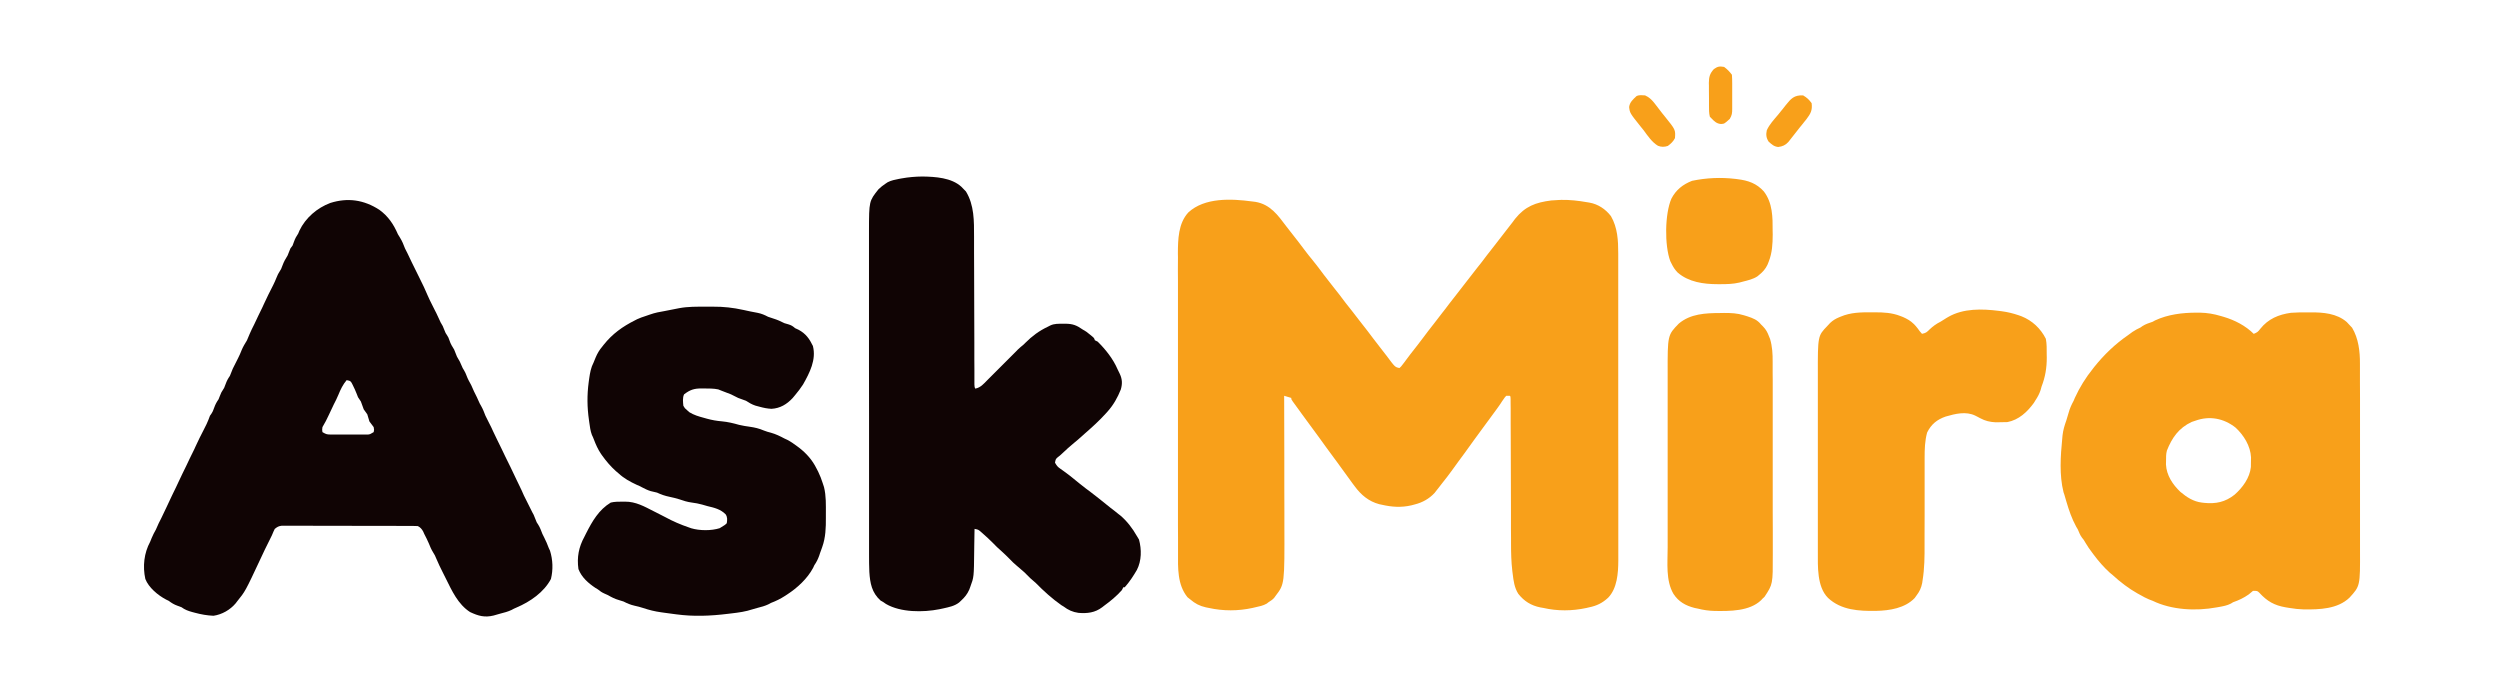
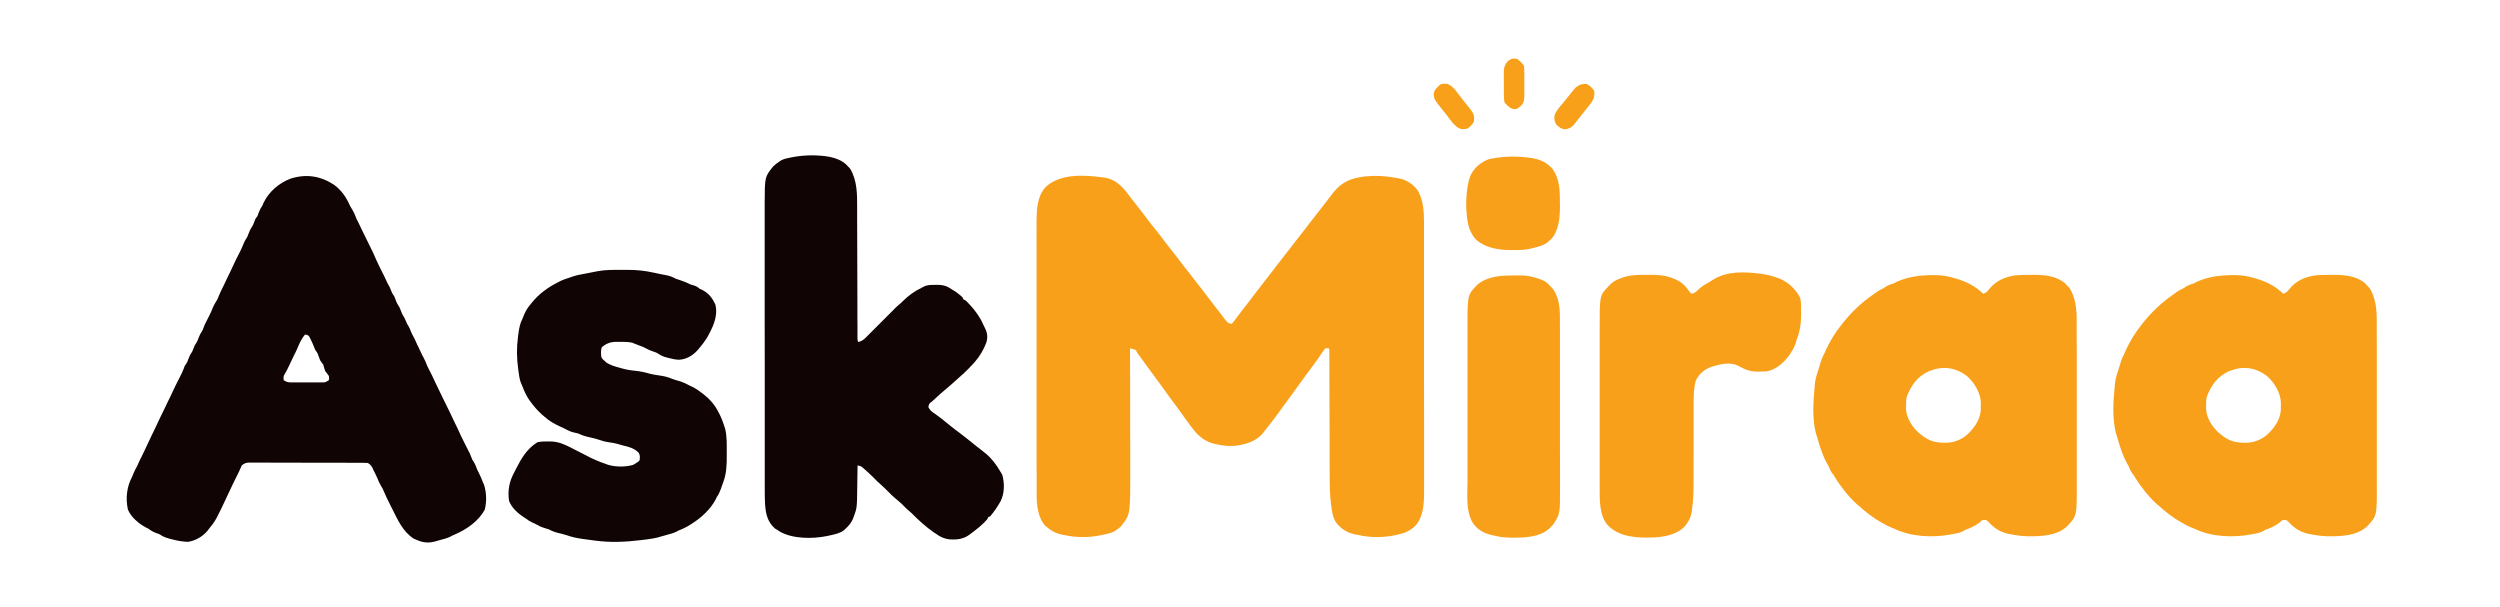
- <svg xmlns="http://www.w3.org/2000/svg" viewBox="32 32 3512 968">
+ <svg xmlns="http://www.w3.org/2000/svg" viewBox="32 32 3991 968">
  <path fill="#100404" transform="translate(1327.848,279.9648)" d="M0 0 C18.2 0.3 40.8 1.6 54.8 14.5 C55.6 15.3 56.3 16.2 57.2 17 C57.8 17.7 57.8 17.7 61.1 21 C72.9 40.3 72.5 62.7 72.5 84.5 C72.5 86.8 72.5 89.1 72.5 91.4 C72.5 96.4 72.5 101.3 72.5 106.3 C72.5 114.1 72.6 121.9 72.6 129.8 C72.6 142.1 72.7 154.5 72.7 166.8 C72.7 189 72.8 211.1 72.9 233.3 C72.9 241.1 72.9 248.9 72.9 256.7 C72.9 261.5 73 266.3 73 271.1 C73 273.4 73 275.6 73 277.8 C73 280.9 73 283.9 73 287 C73 288.7 73 290.4 73 292.2 C73.2 296 73.2 296 74.2 298 C81.7 296.5 85.9 291.4 91.2 286 C104.5 272.7 117.8 259.4 131.2 246 C131.6 245.6 131.6 245.6 134 243.1 C136.6 240.6 139.4 238.3 142.2 236 C142.9 235.3 143.7 234.5 144.5 233.7 C154.1 224.1 163.9 216.8 176.2 211 C177.3 210.5 178.4 209.9 179.5 209.3 C185.3 206.5 191.2 206.9 197.5 206.8 C198.5 206.8 199.5 206.8 200.6 206.8 C211.1 206.8 216.6 209 225.2 215 C226.8 216 228.5 217 230.2 218 C232.1 219.5 234 221 235.9 222.5 C236.4 222.9 236.4 222.9 238.8 224.9 C241.2 227 241.2 227 242.2 230 C243.5 230.7 244.8 231.4 246.2 232 C257.6 243.3 267.9 256.3 274.2 271 C275 272.8 275.9 274.5 276.8 276.3 C280.7 284.2 281.1 290.7 278.7 299.1 C274.2 310.5 268.3 320.9 260.2 330 C259.2 331.1 258.3 332.1 257.4 333.1 C248.3 343.2 238.4 352.1 228.2 361 C226.5 362.5 224.9 364 223.3 365.4 C219.9 368.5 216.5 371.4 212.9 374.3 C207.2 378.9 201.8 383.9 196.4 389 C193.2 392 193.2 392 189.8 394.6 C187.2 397 187.2 397 186.2 402 C188.9 406.6 189.9 407.9 194 410.7 C203.5 417.3 212.5 424.4 221.3 431.8 C226.5 436 231.8 440 237.2 444 C244.4 449.6 251.6 455.1 258.6 460.9 C262.4 464.1 266.3 467 270.2 470 C271.9 471.4 273.7 472.8 275.4 474.2 C276.2 474.8 277 475.4 277.8 476 C287.4 484.1 295 494.1 301.2 505 C302.1 506.7 303.1 508.3 304.2 510 C308 523.9 307.9 539.7 301.3 552.6 C296.3 561.2 290.8 569.6 284.2 577 C283.5 577 282.8 577 282.2 577 C281.5 578.4 280.8 579.7 280.2 581 C272.7 589.5 264.2 596.4 255.2 603 C254.7 603.4 254.7 603.4 252.5 605.1 C242.4 612.8 231.5 614 219.2 613 C210.9 611.8 204.8 609 198.2 604 C197.2 603.4 196.2 602.8 195.2 602.2 C182.2 593.1 170.3 582.3 159.2 571 C156.5 568.7 153.8 566.4 151.2 564 C148.5 561.4 145.8 558.7 143.2 556 C139.3 552.6 135.4 549.2 131.5 545.9 C128.5 543.4 125.8 540.8 123.2 538 C119 533.8 114.9 529.7 110.5 525.8 C106.5 522.4 102.8 518.8 99.2 515 C94.3 510.1 89.4 505.5 84.2 501 C83.1 500.1 82 499.1 81 498.2 C78.2 496 78.2 496 73.2 495 C73.1 496.6 73.1 498.3 73.1 499.9 C73 506 72.9 512 72.8 518.1 C72.8 520.7 72.8 523.3 72.7 525.9 C72.3 562.7 72.3 562.7 67.3 576.2 C66.8 577.5 66.3 578.9 65.8 580.3 C63 586.6 59.5 591 54.4 595.7 C53.4 596.7 52.4 597.6 51.4 598.5 C44.9 603.5 37.2 604.9 29.3 606.7 C28.4 606.9 28.4 606.9 23.7 607.9 C0.9 612.4 -30.5 612.5 -51.2 600.5 C-52.4 599.7 -53.6 598.9 -54.8 598 C-56.1 597.3 -57.4 596.5 -58.8 595.7 C-71.2 584.6 -73.6 571.2 -74.6 555.4 C-75 547.2 -75 539 -75 530.7 C-75 528.7 -75 526.7 -75 524.7 C-75 519.1 -75 513.6 -75 508.1 C-75 502.1 -75 496.2 -75 490.2 C-75 478.5 -75 466.8 -75 455.2 C-75 445.6 -75 436.1 -75 426.6 C-75 399.7 -75 372.7 -75 345.7 C-75 344.3 -75 342.8 -75 341.3 C-75 339.9 -75 338.4 -75 336.9 C-75 313.4 -75 289.8 -75.1 266.3 C-75.1 242 -75.1 217.8 -75.1 193.6 C-75.1 180 -75.1 166.4 -75.1 152.8 C-75.1 141.3 -75.1 129.7 -75.1 118.1 C-75.1 112.2 -75.1 106.3 -75.1 100.4 C-75.1 95 -75.1 89.6 -75.1 84.2 C-75.1 81.4 -75.1 78.5 -75.1 75.7 C-75 34.6 -75 34.6 -61.8 18 C-58.7 15 -55.5 12.4 -51.8 10 C-50.8 9.4 -49.8 8.7 -48.8 8 C-43.7 5.4 -38.4 4.4 -32.8 3.3 C-31.7 3.1 -30.6 2.9 -29.5 2.7 C-19.5 0.9 -10.1 0.1 0 0 Z " />
  <path fill="#100404" transform="translate(565.0625,326.8281)" d="M0 0 C12.4 9.1 19.9 20.3 25.9 34.2 C26.4 35 26.4 35 28.9 39.1 C31.9 44 33.9 48.8 35.9 54.2 C37.1 56.5 38.2 58.8 39.4 61.1 C41.5 65.2 43.5 69.5 45.4 73.7 C49.1 81.5 52.9 89.2 56.8 96.8 C60.7 104.5 64.3 112.1 67.6 120 C69.5 124.5 71.7 128.8 73.9 133.2 C75.3 135.8 76.6 138.5 77.9 141.2 C78.6 142.5 79.3 143.8 79.9 145.1 C81.4 148 82.7 150.9 84 153.9 C85.9 158.2 85.9 158.2 88.9 163.2 C89.6 164.8 90.2 166.4 90.9 168.1 C92.9 173.2 92.9 173.2 95 176.2 C96.9 179.2 96.9 179.2 98.4 183.5 C100 188.4 102.2 191.9 104.9 196.2 C106.3 199.5 107.6 202.8 108.9 206.2 C110.3 208.5 111.6 210.8 112.9 213.2 C114.3 216.2 115.6 219.2 116.9 222.2 C117.6 223.3 118.3 224.5 119 225.7 C120.9 229.2 120.9 229.2 122.4 233 C124.1 237.7 126.5 241.8 128.9 246.2 C130.3 249.2 131.6 252.2 132.9 255.2 C133.6 256.5 134.3 257.8 134.9 259.2 C136.3 262 137.7 264.8 138.9 267.7 C140.9 272.2 140.9 272.2 142.9 275.6 C145.4 280 147.1 284.5 148.9 289.2 C150.6 292.5 152.2 295.9 153.9 299.2 C156 303.1 157.9 307.1 159.7 311.2 C161.6 315.4 163.6 319.4 165.6 323.5 C169.5 331.2 173.1 338.9 176.8 346.6 C179.2 351.7 181.7 356.7 184.2 361.6 C186.9 367.1 189.5 372.7 192.1 378.2 C193.6 381.4 195.1 384.6 196.7 387.7 C198.9 392.1 200.9 396.6 202.9 401.2 C203.9 403.2 204.9 405.2 205.9 407.2 C207.4 410.2 207.4 410.2 214.9 425.2 C215.2 425.7 215.2 425.7 216.6 428.3 C217.9 431.2 217.9 431.2 219.4 435.2 C220.9 439.2 220.9 439.2 222.9 442 C225.6 446.2 227.1 450.6 228.9 455.2 C229.8 456.8 230.6 458.5 231.4 460.2 C233.9 465.1 236 470 237.9 475.2 C238.5 476.4 239 477.6 239.6 478.8 C243.6 491.6 244.1 505.5 240.9 518.5 C231.1 537.2 211.6 550.5 192.6 558.6 C188.9 560.2 188.9 560.2 185.4 562.1 C180.3 564.5 175.2 565.8 169.7 567.2 C166.5 568 163.4 569 160.2 569.9 C147.7 572.9 139 570.5 127.3 565 C110.3 554.1 101.7 534.9 93 517.4 C91.6 514.6 90.2 511.8 88.8 509 C85.8 503 82.8 497 80.2 490.7 C77.9 485.2 77.9 485.2 75.4 481.2 C72.8 477 71 472.8 69.2 468.2 C67.3 463.7 65.1 459.5 62.9 455.2 C62.4 454.1 61.9 452.9 61.4 451.8 C59.6 448.5 57.4 445.9 53.9 444.2 C51.4 444.1 48.9 444 46.3 444 C44.7 444 43.1 444 41.4 444 C39.6 444 37.8 444 35.9 444 C34 444 32.1 444 30.2 444 C25 444 19.8 443.9 14.6 443.9 C11.3 443.9 8.1 443.9 4.8 443.9 C-5.4 443.9 -15.5 443.9 -25.7 443.9 C-37.4 443.9 -49.2 443.8 -60.9 443.8 C-70 443.8 -79 443.8 -88.1 443.8 C-93.5 443.8 -99 443.7 -104.4 443.7 C-110.4 443.7 -116.5 443.7 -122.5 443.7 C-124.3 443.7 -126.1 443.7 -128 443.7 C-129.6 443.7 -131.3 443.7 -133 443.7 C-133.7 443.7 -133.7 443.7 -137.3 443.7 C-141.6 444.2 -143.7 445.4 -147.1 448.2 C-148.9 451.9 -148.9 451.9 -151.1 457.2 C-152.3 459.7 -153.5 462.2 -154.8 464.7 C-159.1 473.1 -163.1 481.6 -167.1 490.2 C-188.5 535.9 -188.5 535.9 -200.1 550.2 C-200.7 551 -201.3 551.8 -201.9 552.6 C-209.7 561.9 -221.1 568.4 -233.1 570.2 C-242.3 569.8 -250.6 568.3 -259.5 565.9 C-260.6 565.6 -261.8 565.3 -262.9 565 C-268.7 563.4 -273.2 561.8 -278.1 558.2 C-279.9 557.5 -281.7 556.9 -283.5 556.2 C-288.6 554.4 -291.8 552.4 -296.1 549.2 C-296.7 548.9 -296.7 548.9 -299.8 547.4 C-311.2 541.4 -324.2 530.6 -328.9 518.5 C-332.8 500.7 -330.7 482.1 -322.1 466.2 C-321.4 464.5 -320.7 462.7 -320 461 C-318.3 456.8 -316.3 453.1 -314.1 449.2 C-312.7 446.2 -311.4 443.2 -310.1 440.2 C-308.9 437.8 -307.7 435.5 -306.5 433.1 C-304 428.1 -301.6 423 -299.2 417.8 C-296.9 412.9 -294.6 408 -292.3 403.1 C-291.6 401.6 -290.9 400.1 -290.1 398.5 C-288.8 395.6 -287.3 392.7 -285.9 389.9 C-284.6 387.3 -283.4 384.7 -282.2 382 C-280.5 378.2 -278.8 374.5 -276.9 370.8 C-273.2 363.5 -269.7 356 -266.2 348.6 C-264.2 344.4 -262.1 340.3 -260.1 336.2 C-259.5 334.8 -258.9 333.4 -258.2 332 C-254.7 324.2 -250.8 316.6 -246.9 309 C-246.6 308.3 -246.6 308.3 -244.8 304.8 C-244.5 304.2 -244.5 304.2 -242.9 301 C-241 297.1 -239.6 293.2 -238.1 289.2 C-237.4 288.2 -236.8 287.3 -236.1 286.4 C-234.1 283.2 -234.1 283.2 -232.1 277.7 C-230.4 273 -228.8 270.1 -226.1 266.2 C-225.4 264.5 -224.7 262.9 -224.1 261.2 C-222.1 256.2 -222.1 256.2 -220.1 253.2 C-218.1 250.2 -218.1 250.2 -216.1 244.7 C-214.4 240 -212.8 237.1 -210.1 233.2 C-208.7 229.8 -207.4 226.5 -206.1 223.2 C-203.6 218.2 -201.1 213.2 -198.6 208.3 C-196.7 204.6 -195.1 200.9 -193.6 197 C-191.5 192 -188.9 187.8 -186.1 183.2 C-184.7 180.2 -183.5 177.2 -182.3 174.2 C-180.5 169.7 -178.2 165.5 -176.1 161.2 C-174 156.9 -172 152.6 -170 148.3 C-168.1 144.2 -166.1 140.2 -164.1 136.2 C-163.5 134.9 -162.9 133.5 -162.3 132.2 C-158.3 123.3 -153.8 114.6 -149.4 105.9 C-147.6 102.3 -146 98.7 -144.5 94.9 C-143.2 91.7 -142 89 -140 86.1 C-138.1 83.2 -138.1 83.2 -136.1 77.8 C-134.2 72.6 -132 68.8 -129.1 64.2 C-127.7 60.8 -126.4 57.5 -125.1 54.2 C-124.1 52.9 -123.1 51.5 -122.1 50.2 C-121.4 48.4 -120.8 46.6 -120.1 44.8 C-118.4 40.1 -116.8 37.2 -114.1 33.2 C-113.5 31.8 -113 30.5 -112.4 29.1 C-103.8 11.1 -87.6 -2.7 -69.1 -9.7 C-44.4 -17.5 -21.7 -14.1 0 0 Z M-46.1 239.2 C-51.4 245.5 -54.6 252.2 -57.7 259.8 C-59.6 264.4 -61.8 268.8 -64.1 273.2 C-66.3 278 -68.6 282.8 -70.9 287.6 C-73.7 293.6 -76.6 299.5 -80.1 305.2 C-80.6 308.8 -80.6 308.8 -80.1 312.2 C-75.2 315.1 -74.1 315.5 -68.9 315.6 C-67.7 315.6 -66.4 315.6 -65.2 315.6 C-64.5 315.6 -64.5 315.6 -61.2 315.6 C-59.8 315.6 -58.5 315.6 -57.1 315.6 C-54.2 315.6 -51.3 315.6 -48.5 315.6 C-44.1 315.5 -39.7 315.6 -35.3 315.6 C-32.5 315.6 -29.7 315.6 -26.9 315.6 C-25.6 315.6 -24.3 315.6 -23 315.6 C-21.7 315.6 -20.5 315.6 -19.2 315.6 C-18.2 315.6 -17.1 315.6 -16 315.6 C-13.1 315.2 -13.1 315.2 -8.1 312.2 C-7.4 309 -7.4 309 -8.1 305.2 C-10 302.5 -12 299.8 -14.1 297.2 C-15.1 293.8 -16.1 290.5 -17.1 287.2 C-18.7 284.8 -20.4 282.5 -22.1 280.2 C-23.4 276.5 -24.8 272.8 -26.1 269.2 C-27.4 267.2 -28.7 265.2 -30.1 263.2 C-30.7 261.7 -31.3 260.2 -31.9 258.6 C-33.6 254.3 -35.4 250.2 -37.5 246.1 C-37.8 245.6 -37.8 245.6 -39.2 242.8 C-41.1 240.2 -41.1 240.2 -46.1 239.2 Z " />
  <path fill="#100404" transform="translate(1023.478,462.8147)" d="M0 0 C3.4 -0 6.8 -0 10.1 -0 C25 -0.1 38.4 1.4 52.9 4.6 C59.6 6.1 66.2 7.5 73 8.7 C78.4 9.8 82.6 11.6 87.5 14.2 C90 15 92.5 15.9 95 16.7 C100.5 18.4 105.4 20.6 110.5 23.2 C112.2 23.7 113.9 24.2 115.7 24.7 C120.3 26.1 122 27.2 125.5 30.2 C126.3 30.5 126.3 30.5 130.3 32.4 C140.4 37.8 145.6 45 150.5 55.2 C155.4 74.6 146 92.7 136.7 109.2 C133.3 114.5 129.6 119.3 125.5 124.2 C124.4 125.6 123.2 127 122 128.4 C113.8 137.2 104.4 142.8 92.3 143.5 C86.3 143.2 81.1 142.1 75.3 140.5 C73.5 140 71.6 139.5 69.7 139 C64.7 137.3 60.9 135.1 56.5 132.2 C52.9 130.8 49.2 129.5 45.5 128.2 C42.2 126.5 38.9 124.9 35.5 123.2 C31.2 121.4 26.9 119.8 22.5 118.2 C20.9 117.5 19.2 116.9 17.5 116.2 C10.9 114.8 4.3 115 -2.4 114.9 C-3.7 114.9 -4.9 114.9 -6.2 114.9 C-16.4 114.8 -22.4 116.9 -30.5 123.2 C-32.8 127.9 -32 134.1 -31.5 139.2 C-29.5 142.7 -29.5 142.7 -26.5 145.2 C-25.4 146.2 -24.3 147.2 -23.2 148.2 C-16.6 152.3 -9.9 154.2 -2.5 156.2 C-1.2 156.6 0.1 156.9 1.4 157.3 C8.6 159.3 15.5 160.5 22.8 161.1 C31.1 161.9 38.7 163.7 46.7 166 C51.7 167.2 56.7 168 61.9 168.7 C68.9 169.7 74.9 171.1 81.4 173.9 C84.8 175.3 88.1 176.2 91.6 177.1 C98.4 179 104.3 181.9 110.5 185.2 C111.9 185.8 113.2 186.5 114.6 187.1 C119.6 189.7 124.1 192.9 128.5 196.2 C129.4 196.8 130.3 197.5 131.2 198.2 C141.4 206.1 149.8 215.6 155.5 227.2 C156.3 228.7 157.1 230.2 157.9 231.8 C160.5 237.1 162.5 242.4 164.3 248 C164.6 248.9 164.6 248.9 166.1 253.5 C169.2 265.9 168.7 278.7 168.7 291.4 C168.7 293.1 168.7 294.8 168.7 296.5 C168.8 310.4 168.4 324.3 163.6 337.6 C163.1 339 162.6 340.5 162 342.1 C161.5 343.4 161 344.8 160.5 346.2 C160.1 347.3 159.8 348.4 159.4 349.6 C157.6 354.6 155.6 358.8 152.5 363.2 C152 364.4 151.4 365.6 150.8 366.9 C142.8 381.9 128.7 395 114.5 404.2 C113.5 404.9 112.4 405.6 111.3 406.3 C104.9 410.4 98.7 413.5 91.5 416.2 C90.3 416.8 89.1 417.5 87.8 418.2 C82.9 420.5 78 421.8 72.8 423.1 C70.5 423.7 68.1 424.3 65.8 425.1 C56 428.4 46.2 429.7 36 430.9 C34.3 431.1 32.6 431.3 30.9 431.5 C6.7 434.5 -17.2 435.5 -41.5 432.2 C-42.8 432 -44 431.9 -45.3 431.7 C-49.8 431.1 -54.2 430.5 -58.7 429.9 C-60.1 429.7 -61.5 429.5 -62.9 429.3 C-71.6 428.1 -79.7 426.1 -88 423.3 C-91.9 422 -95.9 421 -100 420.1 C-105.7 418.8 -110.3 416.9 -115.5 414.2 C-117.6 413.5 -119.8 412.9 -121.9 412.2 C-127.6 410.6 -132.3 408.2 -137.5 405.2 C-139 404.5 -140.6 403.8 -142.2 403.1 C-146 401.4 -148.4 399.8 -151.5 397.2 C-152.7 396.5 -153.8 395.8 -155 395.1 C-165.1 388.4 -174.5 380.1 -178.9 368.6 C-181.2 352 -178.5 337.8 -170.5 323.2 C-169.7 321.5 -168.9 319.9 -168 318.2 C-159.4 301.3 -150.2 285.3 -133.5 275.2 C-127.9 273.8 -122.5 274 -116.8 273.9 C-116.2 273.9 -116.2 273.9 -113.3 273.9 C-98.5 273.8 -86.4 280.6 -73.5 287.2 C-73 287.4 -73 287.4 -70.7 288.6 C-66.2 290.8 -61.6 293.1 -57.2 295.5 C-46.2 301.5 -35.3 306.2 -23.5 310.2 C-22.5 310.6 -21.5 310.9 -20.4 311.3 C-8.5 314.8 7.7 314.9 19.5 311.2 C27.1 306.6 27.1 306.6 29.5 304.2 C30.2 299.4 30.6 295.8 27.9 291.7 C20.7 284.5 12.2 282.5 2.5 280.2 C-0 279.5 -2.6 278.7 -5.2 278 C-9.9 276.7 -14.6 275.8 -19.5 275.2 C-25.8 274.4 -31.5 272.6 -37.5 270.5 C-41.9 269.1 -46.3 268.1 -50.9 267.1 C-57.2 265.8 -62.6 264 -68.5 261.2 C-71.4 260.5 -74.4 259.8 -77.4 259.1 C-81.8 257.8 -85.6 255.8 -89.7 253.7 C-92 252.4 -94.4 251.3 -96.9 250.3 C-106.2 246 -115 241.2 -122.5 234.2 C-123.8 233.1 -125 232 -126.4 230.9 C-133.6 224.4 -139.8 217.2 -145.5 209.2 C-146 208.4 -146.6 207.6 -147.2 206.8 C-151.5 200.4 -154.4 193.9 -157.1 186.8 C-158.5 183.2 -158.5 183.2 -160 180.1 C-162.1 174.5 -162.8 168.8 -163.6 162.9 C-163.8 161.7 -163.9 160.5 -164.1 159.3 C-166.7 141.2 -166.9 124.4 -164.5 106.2 C-164.4 105.4 -164.4 105.4 -163.8 101.1 C-162.6 92.8 -161.4 85.7 -157.5 78.2 C-156.5 75.8 -155.6 73.5 -154.6 71.1 C-152.2 65.5 -149.5 60.9 -145.5 56.2 C-144.8 55.3 -144.1 54.4 -143.4 53.5 C-131.1 38.1 -117 28 -99.5 19.2 C-99 18.9 -99 18.9 -96.4 17.6 C-92.6 15.8 -88.7 14.5 -84.7 13.2 C-82.6 12.6 -80.6 11.9 -78.6 11.1 C-71.6 8.6 -64.5 7.2 -57.1 6 C-50.5 4.8 -43.9 3.4 -37.3 2.1 C-25 -0.2 -12.5 -0 0 0 Z " />
  <path fill="#F8A01A" transform="translate(2454,126)" d="M0 0 C4.5 3.3 7.6 6.5 11 11 C11.3 15.3 11.4 19.4 11.4 23.7 C11.4 24.9 11.4 26.2 11.4 27.5 C11.4 30.1 11.4 32.7 11.4 35.4 C11.4 39.4 11.4 43.5 11.4 47.5 C11.4 50.1 11.4 52.6 11.4 55.2 C11.4 55.8 11.4 55.8 11.4 58.8 C11.4 64.8 11.1 67.8 8 73 C0.4 79.9 0.4 79.9 -4.3 80.2 C-10.5 79.8 -13.9 76.3 -18 72 C-18.7 71.3 -19.3 70.7 -20 70 C-21.3 64.8 -21.2 59.8 -21.2 54.5 C-21.2 53.3 -21.2 52.2 -21.2 51.1 C-21.2 48.7 -21.2 46.3 -21.2 43.9 C-21.2 40.2 -21.3 36.6 -21.3 32.9 C-21.3 30.6 -21.3 28.2 -21.3 25.9 C-21.3 24.8 -21.4 23.7 -21.4 22.6 C-21.3 14.1 -20.1 9.4 -14.4 3.1 C-9 -0.7 -6.5 -1.1 0 0 Z " />
  <path fill="#F8A01A" transform="translate(2343,166)" d="M0 0 C5.5 2.5 8.8 5.6 12.6 10.2 C13.5 11.4 14.5 12.6 15.4 13.8 C18.4 17.5 21.2 21.2 24 25 C25.3 26.6 26.5 28.1 27.8 29.7 C42.8 48.3 42.8 48.3 42 60 C39.6 64.8 36.3 67.8 32 71 C27.2 72.6 22.8 72.7 18.1 70.8 C9.8 65.9 3.6 56.7 -2 49 C-3.3 47.4 -4.6 45.8 -5.9 44.2 C-21.4 24.8 -21.4 24.8 -22.4 16.3 C-21.5 9.5 -16.8 5.5 -12 1 C-8.2 -0.9 -4.2 -0.2 0 0 Z " />
  <path fill="#F8A01A" transform="translate(2565,166)" d="M0 0 C5.4 3.2 8.4 5.9 12 11 C13.2 21 10.6 25.6 4.8 33.3 C3.5 34.9 2.3 36.4 1 38 C0.4 38.8 -0.2 39.5 -0.8 40.3 C-2.1 41.9 -3.4 43.6 -4.8 45.2 C-8.3 49.7 -11.9 54.2 -15.4 58.7 C-15.8 59.2 -15.8 59.2 -18 62 C-18.9 63.1 -19.7 64.2 -20.6 65.3 C-24.7 69.9 -29 71.8 -35.1 72.5 C-41.2 71.7 -43.9 69 -48.4 65 C-51.9 59.6 -52.3 55.1 -51 49 C-47.3 40.7 -40.8 33.9 -35 27 C-33.7 25.3 -32.3 23.7 -31 22 C-30.4 21.2 -29.7 20.4 -29 19.6 C-27.6 17.7 -26.1 15.9 -24.7 14.1 C-17.1 4.6 -12.7 -0.6 0 0 Z " />
  <path fill="#F8A01A" transform="translate(2469.812,283.3125)" d="M0 0 C1 0.1 2.1 0.2 3.1 0.4 C18 2.2 29.9 6.3 40.1 17.7 C52.4 33.8 52.5 53.8 52.4 73.2 C52.4 74.9 52.5 76.5 52.5 78.3 C52.4 91.5 51.8 103.8 46.9 116.2 C46.3 117.7 45.7 119.1 45.1 120.7 C42.3 126.6 38.5 130.8 33.4 134.9 C32.6 135.5 31.8 136.2 31 136.9 C24.9 140.9 17.7 142.5 10.7 144.3 C9.1 144.7 7.5 145.2 5.8 145.6 C-3.1 147.7 -11.8 147.9 -20.9 147.9 C-22.2 147.9 -23.4 147.9 -24.7 147.9 C-44.6 147.9 -65.5 145 -81 131.6 C-85 127.5 -87.3 123.8 -89.8 118.7 C-90.3 117.6 -90.8 116.6 -91.4 115.5 C-99.6 93.5 -99.1 49 -89.8 27.7 C-83.3 15.3 -73.8 7.8 -60.8 2.7 C-40.7 -1.5 -20.4 -2.4 0 0 Z " />
  <path fill="#F8A01A" transform="translate(1791,315)" d="M0 0 C0.8 0.1 0.8 0.1 4.8 0.6 C25.5 4.2 36.1 19.1 48.1 35.1 C51 39 54 42.8 57 46.5 C62.7 53.6 68.1 60.8 73.6 68.1 C77.2 73 81 77.7 84.9 82.4 C90.4 89.1 95.6 96.1 100.8 103.1 C105 108.7 109.4 114.3 113.8 119.8 C119.7 127.1 125.5 134.6 131.1 142.2 C133.9 145.9 136.9 149.6 139.8 153.2 C143.1 157.4 146.4 161.7 149.6 165.9 C153.8 171.4 158.1 176.9 162.4 182.3 C165.1 185.8 167.8 189.4 170.4 192.9 C173.2 196.6 175.9 200.2 178.8 203.8 C182.3 208.1 185.7 212.6 189.1 217.1 C200.8 232.8 200.8 232.8 207 234 C209.2 232 209.2 232 211.4 229.1 C212.2 228 213 227 213.8 226 C214.5 225 215.3 224 216 223 C217 221.6 218.1 220.3 219.1 218.9 C220.1 217.6 221 216.3 222 215 C225.4 210.6 228.9 206.1 232.4 201.7 C235 198.3 237.5 195 240.1 191.6 C245.1 184.8 250.3 178.1 255.6 171.4 C259.4 166.5 263.1 161.6 266.9 156.7 C268.3 155 269.6 153.2 271 151.5 C273.1 148.8 275.2 146.1 277.2 143.3 C280.7 138.7 284.3 134.1 287.9 129.6 C292 124.5 296 119.2 300 114 C305.3 107.1 310.7 100.1 316.1 93.3 C320.7 87.7 325.1 81.9 329.4 76.1 C332.9 71.4 336.5 66.9 340.1 62.4 C345.7 55.4 351.1 48.2 356.6 41.1 C359.7 37.1 362.9 33 366 29 C367.1 27.5 368.3 26 369.4 24.4 C383.6 6.8 398.2 1.4 420.2 -1.4 C423.5 -1.7 426.7 -1.9 430 -2 C430.7 -2 430.7 -2 434.3 -2.2 C446.4 -2.4 458 -1.1 470 1 C471.2 1.2 472.5 1.4 473.7 1.6 C485.9 3.7 496.6 10.8 504.1 20.7 C513.4 36.8 514.3 54.9 514.3 73 C514.3 74.9 514.3 76.8 514.3 78.7 C514.3 84 514.3 89.2 514.3 94.5 C514.3 100.1 514.3 105.8 514.3 111.5 C514.3 122.6 514.3 133.6 514.3 144.7 C514.3 153.7 514.3 162.8 514.3 171.8 C514.3 173.1 514.3 174.3 514.3 175.7 C514.3 178.3 514.3 180.9 514.3 183.5 C514.3 208 514.3 232.4 514.3 256.9 C514.3 279.2 514.3 301.6 514.3 324 C514.4 346.9 514.4 369.9 514.4 392.9 C514.4 405.8 514.4 418.7 514.4 431.6 C514.4 442.5 514.4 453.5 514.4 464.5 C514.4 470.1 514.4 475.7 514.4 481.3 C514.4 487.4 514.4 493.4 514.4 499.5 C514.4 501.3 514.4 503 514.4 504.8 C514.3 522.1 512.8 543.5 500.2 556.6 C491.9 564.3 483.9 568.1 472.9 570.3 C472.4 570.4 472.4 570.4 469.5 571.1 C449.6 575.4 428.9 575.6 409 571 C407.6 570.8 406.3 570.5 404.9 570.3 C391.9 567.7 382.1 561.6 373.9 551.2 C368.4 542.6 367.2 532.9 366 523 C365.9 522.4 365.9 522.4 365.5 519.1 C364 506.3 363.7 493.6 363.7 480.7 C363.7 478.5 363.7 476.2 363.7 473.9 C363.7 469.1 363.6 464.3 363.6 459.4 C363.6 451.8 363.6 444.1 363.6 436.5 C363.5 424.4 363.5 412.3 363.5 400.3 C363.4 378.6 363.4 356.9 363.3 335.2 C363.3 327.6 363.2 320 363.2 312.4 C363.2 307.7 363.2 302.9 363.2 298.2 C363.2 296 363.2 293.9 363.2 291.7 C363.2 288.7 363.2 285.7 363.1 282.7 C363.1 281.1 363.1 279.4 363.1 277.7 C363 274 363 274 362 273 C360.3 273 358.7 273 357 273 C355 275.1 355 275.1 353.1 277.9 C352.8 278.4 352.8 278.4 351 280.9 C350.4 281.9 349.7 283 349 284 C347.9 285.6 346.7 287.3 345.6 288.9 C345 289.8 344.4 290.6 343.8 291.4 C341.1 295.3 338.2 299.2 335.3 303 C331.8 307.6 328.4 312.3 325 317 C320.6 323.1 316.1 329.2 311.6 335.3 C307.1 341.5 302.6 347.7 298.2 353.9 C295.5 357.7 292.8 361.3 290 365 C286.6 369.6 283.3 374.2 280 378.8 C276.1 384.2 272.1 389.4 267.9 394.6 C266.1 396.9 264.2 399.3 262.4 401.7 C261.3 403.1 260.1 404.5 259 406 C258.1 407.2 257.1 408.4 256.2 409.6 C248.6 417.7 239.3 422.9 228.6 425.6 C227 426.1 225.4 426.5 223.7 426.9 C209.4 430.2 196.2 429.3 182 426 C180.9 425.8 179.8 425.5 178.6 425.3 C163.8 421.4 152.9 412.2 144 400 C143.1 398.8 142.2 397.6 141.2 396.3 C138.5 392.5 135.7 388.8 133 385 C131.6 383.1 130.2 381.2 128.8 379.2 C127.5 377.5 126.3 375.8 125 374 C123 371.2 121 368.5 119 365.7 C117.7 363.9 116.4 362.1 115 360.3 C111.5 355.5 108 350.7 104.4 345.9 C101.1 341.5 97.9 337.1 94.8 332.6 C92 328.6 89.1 324.8 86.3 321 C82.8 316.4 79.4 311.7 76 307 C74.7 305.2 73.3 303.3 72 301.5 C71.3 300.6 70.7 299.7 70 298.8 C68.6 296.9 67.3 295 65.9 293.1 C64.5 291.2 63.2 289.4 61.8 287.5 C60.2 285.3 58.6 283.1 57 280.9 C55 278 55 278 55 276 C53.3 275.5 53.3 275.5 45 273 C45 274.1 45 275.3 45 276.4 C45.1 304.1 45.1 331.8 45.2 359.5 C45.2 372.9 45.2 386.3 45.2 399.7 C45.3 411.4 45.3 423.1 45.3 434.8 C45.3 441 45.3 447.2 45.3 453.3 C45.6 537.5 45.6 537.5 33 554 C32.3 554.9 31.6 555.9 30.9 556.9 C28.6 559.5 26 561.1 23 563 C22.2 563.6 21.4 564.3 20.6 564.9 C15.4 567.9 10 568.9 4.1 570.2 C3.6 570.3 3.6 570.3 0.7 571 C-19.7 575.5 -40.7 575.5 -61 571 C-61.7 570.9 -61.7 570.9 -65 570.2 C-73.9 568.2 -80.1 564.9 -87 559 C-87.6 558.5 -87.6 558.5 -90.8 556 C-105.2 538.3 -104.2 514.8 -104.1 493.2 C-104.1 491.4 -104.1 489.5 -104.1 487.6 C-104.1 482.5 -104.1 477.4 -104.1 472.3 C-104.1 466.8 -104.2 461.3 -104.2 455.8 C-104.2 445 -104.2 434.2 -104.2 423.4 C-104.2 414.7 -104.2 405.9 -104.2 397.1 C-104.2 372.2 -104.2 347.3 -104.2 322.5 C-104.2 321.1 -104.2 319.8 -104.2 318.4 C-104.2 317 -104.2 315.7 -104.2 314.3 C-104.2 292.6 -104.2 270.8 -104.2 249.1 C-104.2 226.7 -104.2 204.4 -104.2 182 C-104.2 169.5 -104.2 156.9 -104.2 144.4 C-104.3 133.7 -104.3 123 -104.2 112.3 C-104.2 106.9 -104.2 101.5 -104.3 96 C-104.3 90.1 -104.3 84.2 -104.2 78.3 C-104.3 76.6 -104.3 74.9 -104.3 73.1 C-104.2 53.3 -103.8 30.8 -89.6 15.4 C-66.6 -5.8 -29.1 -3.9 0 0 Z " />
  <path fill="#F8A01A" transform="translate(2840.312,468.75)" d="M0 0 C1.3 0.2 2.5 0.3 3.8 0.5 C12.1 1.6 19.8 3.5 27.7 6.2 C29 6.7 30.2 7.1 31.6 7.6 C46.6 13.6 58.4 24.7 65.7 39.2 C67.1 46.5 66.9 53.7 66.9 61.1 C66.9 61.8 66.9 61.8 67 65.6 C67 80 64.9 92.9 59.7 106.2 C59.5 107.1 59.5 107.1 58.3 111.3 C56.4 117 54 121.2 50.7 126.2 C50.1 127.2 49.5 128.2 48.9 129.2 C39.5 142.1 27.7 153.1 11.7 156.2 C8.1 156.4 4.5 156.4 0.9 156.4 C-1 156.5 -2.8 156.5 -4.8 156.5 C-12.9 156.1 -19.3 154.6 -26.4 150.8 C-27.6 150.2 -28.8 149.6 -30 148.9 C-31.1 148.4 -32.2 147.8 -33.3 147.2 C-46.5 140.7 -61.5 144.5 -75 148.4 C-87.2 152.6 -95.4 159.3 -101.1 170.9 C-104.3 182.6 -104.6 194.3 -104.6 206.3 C-104.6 207.9 -104.6 209.5 -104.6 211.2 C-104.6 214.8 -104.6 218.3 -104.6 221.9 C-104.6 227.5 -104.6 233.2 -104.6 238.8 C-104.6 254.8 -104.6 270.9 -104.6 286.9 C-104.6 296.8 -104.6 306.6 -104.7 316.4 C-104.7 320.1 -104.7 323.9 -104.7 327.6 C-104.6 344.8 -104.7 361.7 -107.5 378.7 C-107.7 379.9 -107.8 381 -108 382.2 C-109.4 389.4 -111.8 394.3 -116.3 400.2 C-116.7 400.8 -116.7 400.8 -118.6 403.4 C-132.2 417.6 -153.6 421 -172.7 421.4 C-196.8 421.8 -221.8 420.5 -240.3 403.2 C-256 387.5 -254.6 358.7 -254.6 337.9 C-254.6 335.2 -254.6 332.5 -254.6 329.8 C-254.6 326.9 -254.6 324.1 -254.6 321.2 C-254.6 313.5 -254.6 305.8 -254.6 298 C-254.6 289.9 -254.6 281.8 -254.6 273.7 C-254.6 260 -254.6 246.4 -254.6 232.8 C-254.6 217.1 -254.6 201.3 -254.6 185.6 C-254.6 172.1 -254.6 158.6 -254.6 145 C-254.6 137 -254.6 128.9 -254.6 120.8 C-254.6 113.2 -254.6 105.6 -254.6 98.1 C-254.6 95.3 -254.6 92.5 -254.6 89.7 C-254.7 35.1 -254.7 35.1 -241.3 21.2 C-240 19.8 -238.8 18.4 -237.4 17 C-233.4 13.3 -230.3 11.4 -225.3 9.2 C-224.4 8.8 -223.4 8.4 -222.4 8 C-208.4 2.1 -194.3 1.9 -179.2 2 C-178.4 2 -178.4 2 -174.3 2 C-162 2 -150.5 2.6 -138.9 7.1 C-137.7 7.6 -136.4 8.1 -135 8.6 C-129.2 11.2 -124.3 13.9 -119.8 18.4 C-119.1 19.2 -118.3 20 -117.5 20.8 C-115.3 23.2 -113.5 25.7 -111.6 28.4 C-110.5 29.7 -109.4 30.9 -108.3 32.2 C-102.7 31.1 -101.5 29.9 -97.6 26 C-92.8 21.5 -88.3 18.2 -82.3 15.2 C-81.1 14.5 -79.9 13.7 -78.6 12.9 C-77.2 12 -75.8 11.1 -74.3 10.2 C-73.4 9.7 -72.6 9.1 -71.6 8.6 C-50.2 -3.8 -23.7 -3 0 0 Z " />
  <path fill="#F8A01A" transform="translate(2448.125,471.75)" d="M0 0 C1.9 -0 3.8 -0 5.8 -0.1 C15.8 -0.1 24.4 0.2 33.9 3.2 C35.4 3.7 36.9 4.1 38.5 4.6 C46.6 7.3 52.4 9.4 57.9 16.2 C58.3 16.7 58.3 16.7 60.6 18.9 C64.7 23.1 66.9 27.2 68.9 32.6 C69.4 33.9 70 35.2 70.5 36.5 C73.6 47 74.2 57.7 74.1 68.6 C74.1 69.8 74.1 71.1 74.1 72.4 C74.2 76.6 74.2 80.7 74.1 84.9 C74.2 88 74.2 91 74.2 94 C74.2 102.2 74.2 110.3 74.2 118.5 C74.2 125.3 74.2 132.2 74.2 139 C74.2 155.1 74.2 171.3 74.2 187.4 C74.2 204 74.2 220.6 74.2 237.2 C74.2 251.5 74.2 265.8 74.2 280.1 C74.2 288.6 74.2 297.1 74.3 305.7 C74.3 313.7 74.3 321.7 74.3 329.7 C74.2 332.6 74.3 335.6 74.3 338.5 C74.4 380.9 74.4 380.9 62.7 398.6 C61.8 399.4 60.8 400.3 59.9 401.2 C59.2 402 58.5 402.7 57.9 403.4 C41.4 419.1 13.9 418.8 -7.6 418.5 C-15.6 418.3 -23.3 417.2 -31.1 415.2 C-32.6 414.9 -34 414.6 -35.5 414.3 C-48.1 411.1 -58 405.6 -65.2 394.6 C-76.3 375.7 -73.4 350.7 -73.4 329.4 C-73.4 326.5 -73.4 323.6 -73.4 320.7 C-73.4 312.8 -73.4 304.9 -73.4 297.1 C-73.4 288.8 -73.4 280.5 -73.4 272.2 C-73.4 258.3 -73.4 244.4 -73.4 230.5 C-73.4 214.5 -73.4 198.5 -73.4 182.5 C-73.4 168.7 -73.4 154.9 -73.4 141.1 C-73.4 132.9 -73.4 124.7 -73.4 116.4 C-73.4 108.7 -73.4 101 -73.4 93.2 C-73.4 90.4 -73.4 87.6 -73.4 84.8 C-73.5 31 -73.5 31 -57.7 14.8 C-41.3 1 -20.4 0.1 0 0 Z " />
  <path fill="#F8A01A" transform="translate(3273.25,470.8125)" d="M0 0 C1.5 -0 3 -0 4.6 -0 C22.3 -0.1 41.5 1.4 55.5 13.6 C56.9 15.1 58.4 16.6 59.8 18.2 C60.3 18.7 60.3 18.7 63 21.6 C72 36.7 74.1 54.8 74 72.1 C74 73.4 74 74.6 74 75.8 C74 79.9 74 84 74 88 C74 91 74 93.9 74 96.8 C74.1 104.7 74.1 112.7 74.1 120.6 C74.1 127.2 74.1 133.9 74.1 140.5 C74.1 156.1 74.1 171.8 74.1 187.4 C74.1 203.5 74.1 219.7 74.1 235.8 C74.1 249.6 74.1 263.5 74.1 277.4 C74.1 285.6 74.1 293.9 74.1 302.2 C74.1 309.9 74.1 317.7 74.1 325.5 C74.1 328.3 74.1 331.2 74.1 334 C74.3 384.4 74.3 384.4 59.3 400.8 C42.6 416.8 17.4 417.5 -4.7 417.3 C-11.7 417.1 -18.4 416.4 -25.2 415.2 C-26.9 414.9 -28.5 414.7 -30.2 414.4 C-46.4 411.6 -56.3 405.9 -67.4 393.8 C-70.2 391.2 -70.2 391.2 -76.2 391.2 C-78.3 392.8 -80.3 394.5 -82.2 396.2 C-89.3 401.2 -96.1 404.4 -104.2 407.2 C-104.7 407.5 -104.7 407.5 -107.3 409.1 C-112.7 411.9 -118.1 412.8 -124.1 413.9 C-125.3 414.1 -126.4 414.3 -127.6 414.5 C-156.4 419.8 -190.4 418.2 -217.2 405.2 C-218.9 404.5 -220.6 403.9 -222.4 403.2 C-226.6 401.4 -230.3 399.5 -234.2 397.2 C-235.7 396.4 -237.1 395.6 -238.6 394.8 C-251.2 387.7 -262.6 378.9 -273.2 369.2 C-274.5 368.1 -275.8 367.1 -277.1 366 C-285.7 358.2 -293.3 349.5 -300.2 340.2 C-300.9 339.3 -301.6 338.4 -302.2 337.5 C-305.6 333.1 -308.7 328.6 -311.5 323.8 C-314.2 319.2 -314.2 319.2 -316.4 316.6 C-319.1 313.1 -320.5 309.2 -322.2 305.2 C-323.1 303.8 -323.9 302.3 -324.7 300.9 C-330.7 289.9 -334.8 278.1 -338.3 266.1 C-338.8 264.4 -339.3 262.7 -339.8 261 C-340.3 259.4 -340.8 257.8 -341.2 256.2 C-341.6 255 -342 253.9 -342.4 252.7 C-348.5 228.6 -346.6 201.7 -344.2 177.2 C-344.1 175.7 -344 174.3 -343.8 172.8 C-343 165.5 -341 158.9 -338.5 151.9 C-337.3 148.3 -336.2 144.6 -335.2 140.9 C-333.6 134.9 -331.2 129.7 -328.2 124.2 C-328 123.5 -328 123.5 -326.5 120.1 C-319.8 105.5 -311.3 91.7 -301.2 79.2 C-300.6 78.3 -299.9 77.5 -299.2 76.6 C-285.3 59.3 -269.9 44.5 -251.6 31.9 C-249.6 30.4 -247.6 29 -245.6 27.5 C-242 25 -238.2 23.1 -234.2 21.2 C-233.3 20.5 -232.4 19.9 -231.4 19.2 C-227 16.4 -222.2 14.9 -217.2 13.2 C-216.1 12.6 -215 12 -213.8 11.3 C-195.8 2.9 -175.4 0.4 -155.7 0.4 C-154.1 0.4 -152.5 0.4 -150.9 0.4 C-140.5 0.6 -131.2 2.2 -121.2 5.2 C-120 5.6 -118.7 5.9 -117.4 6.3 C-101.9 10.9 -86.7 18.7 -75.2 30.2 C-70.1 28.1 -69.1 27.2 -65.9 23 C-54.9 9.2 -40.3 3 -22.8 0.6 C-15.2 0 -7.6 0 0 0 Z M-157.2 152.2 C-158.1 152.5 -158.1 152.5 -162.3 153.9 C-180.4 162.3 -190 176 -197.2 194.2 C-198.5 199.1 -198.4 204 -198.4 209.1 C-198.5 210.6 -198.5 212.1 -198.5 213.7 C-197.7 228.9 -189.1 241.9 -178.2 252.2 C-169.3 259.7 -159.9 265.8 -148.2 267.2 C-147.1 267.3 -146 267.5 -144.9 267.6 C-128.5 269.3 -115.2 266.5 -102.2 256.2 C-90.9 246.3 -80.8 232.6 -79.2 217.2 C-79.1 214.2 -79.1 211.3 -79.1 208.3 C-79 206.8 -79 205.3 -79 203.7 C-79.8 187.7 -89.1 172.7 -100.6 162 C-117.3 148.7 -137.5 145 -157.2 152.2 Z " />
+   <path fill="#F8A01A" transform="translate(3752.25,470.8125)" d="M0 0 C1.5 -0 3 -0 4.6 -0 C22.3 -0.1 41.5 1.4 55.5 13.6 C56.9 15.1 58.4 16.6 59.8 18.2 C60.3 18.7 60.3 18.7 63 21.6 C72 36.7 74.1 54.8 74 72.1 C74 73.4 74 74.6 74 75.8 C74 79.9 74 84 74 88 C74 91 74 93.9 74 96.8 C74.1 104.7 74.1 112.7 74.1 120.6 C74.1 127.2 74.1 133.9 74.1 140.5 C74.1 156.1 74.1 171.8 74.1 187.4 C74.1 203.5 74.1 219.7 74.1 235.8 C74.1 249.6 74.1 263.5 74.1 277.4 C74.1 285.6 74.1 293.9 74.1 302.2 C74.1 309.9 74.1 317.7 74.1 325.5 C74.1 328.3 74.1 331.2 74.1 334 C74.3 384.4 74.3 384.4 59.3 400.8 C42.6 416.8 17.4 417.5 -4.7 417.3 C-11.7 417.1 -18.4 416.4 -25.2 415.2 C-26.9 414.9 -28.5 414.7 -30.2 414.4 C-46.4 411.6 -56.3 405.9 -67.4 393.8 C-70.2 391.2 -70.2 391.2 -76.2 391.2 C-78.3 392.8 -80.3 394.5 -82.2 396.2 C-89.3 401.2 -96.1 404.4 -104.2 407.2 C-104.7 407.5 -104.7 407.5 -107.3 409.1 C-112.7 411.9 -118.1 412.8 -124.1 413.9 C-125.3 414.1 -126.4 414.3 -127.6 414.5 C-156.4 419.8 -190.4 418.2 -217.2 405.2 C-218.9 404.5 -220.6 403.9 -222.4 403.2 C-226.6 401.4 -230.3 399.5 -234.2 397.2 C-235.7 396.4 -237.1 395.6 -238.6 394.8 C-251.2 387.7 -262.6 378.9 -273.2 369.2 C-274.5 368.1 -275.8 367.1 -277.1 366 C-285.7 358.2 -293.3 349.5 -300.2 340.2 C-300.9 339.3 -301.6 338.4 -302.2 337.5 C-305.6 333.1 -308.7 328.6 -311.5 323.8 C-314.2 319.2 -314.2 319.2 -316.4 316.6 C-319.1 313.1 -320.5 309.2 -322.2 305.2 C-323.1 303.8 -323.9 302.3 -324.7 300.9 C-330.7 289.9 -334.8 278.1 -338.3 266.1 C-338.8 264.4 -339.3 262.7 -339.8 261 C-340.3 259.4 -340.8 257.8 -341.2 256.2 C-341.6 255 -342 253.9 -342.4 252.7 C-348.5 228.6 -346.6 201.7 -344.2 177.2 C-344.1 175.7 -344 174.3 -343.8 172.8 C-343 165.5 -341 158.9 -338.5 151.9 C-337.3 148.3 -336.2 144.6 -335.2 140.9 C-333.6 134.9 -331.2 129.7 -328.2 124.2 C-328 123.5 -328 123.5 -326.5 120.1 C-319.8 105.5 -311.3 91.7 -301.2 79.2 C-300.6 78.3 -299.9 77.5 -299.2 76.6 C-285.3 59.3 -269.9 44.5 -251.6 31.9 C-249.6 30.4 -247.6 29 -245.6 27.5 C-242 25 -238.2 23.1 -234.2 21.2 C-233.3 20.5 -232.4 19.9 -231.4 19.2 C-227 16.4 -222.2 14.9 -217.2 13.2 C-216.1 12.6 -215 12 -213.8 11.3 C-195.8 2.9 -175.4 0.4 -155.7 0.4 C-154.1 0.4 -152.5 0.4 -150.9 0.4 C-140.5 0.6 -131.2 2.2 -121.2 5.2 C-120 5.6 -118.7 5.9 -117.4 6.3 C-101.9 10.9 -86.7 18.7 -75.2 30.2 C-70.1 28.1 -69.1 27.2 -65.9 23 C-54.9 9.2 -40.3 3 -22.8 0.6 C-15.2 0 -7.6 0 0 0 Z M-157.2 152.2 C-158.1 152.5 -158.1 152.5 -162.3 153.9 C-180.4 162.3 -190 176 -197.2 194.2 C-198.5 199.1 -198.4 204 -198.4 209.1 C-198.5 210.6 -198.5 212.1 -198.5 213.7 C-197.7 228.9 -189.1 241.9 -178.2 252.2 C-169.3 259.7 -159.9 265.8 -148.2 267.2 C-147.1 267.3 -146 267.5 -144.9 267.6 C-128.5 269.3 -115.2 266.5 -102.2 256.2 C-90.9 246.3 -80.8 232.6 -79.2 217.2 C-79.1 214.2 -79.1 211.3 -79.1 208.3 C-79 206.8 -79 205.3 -79 203.7 C-79.8 187.7 -89.1 172.7 -100.6 162 C-117.3 148.7 -137.5 145 -157.2 152.2 Z " />
</svg>
